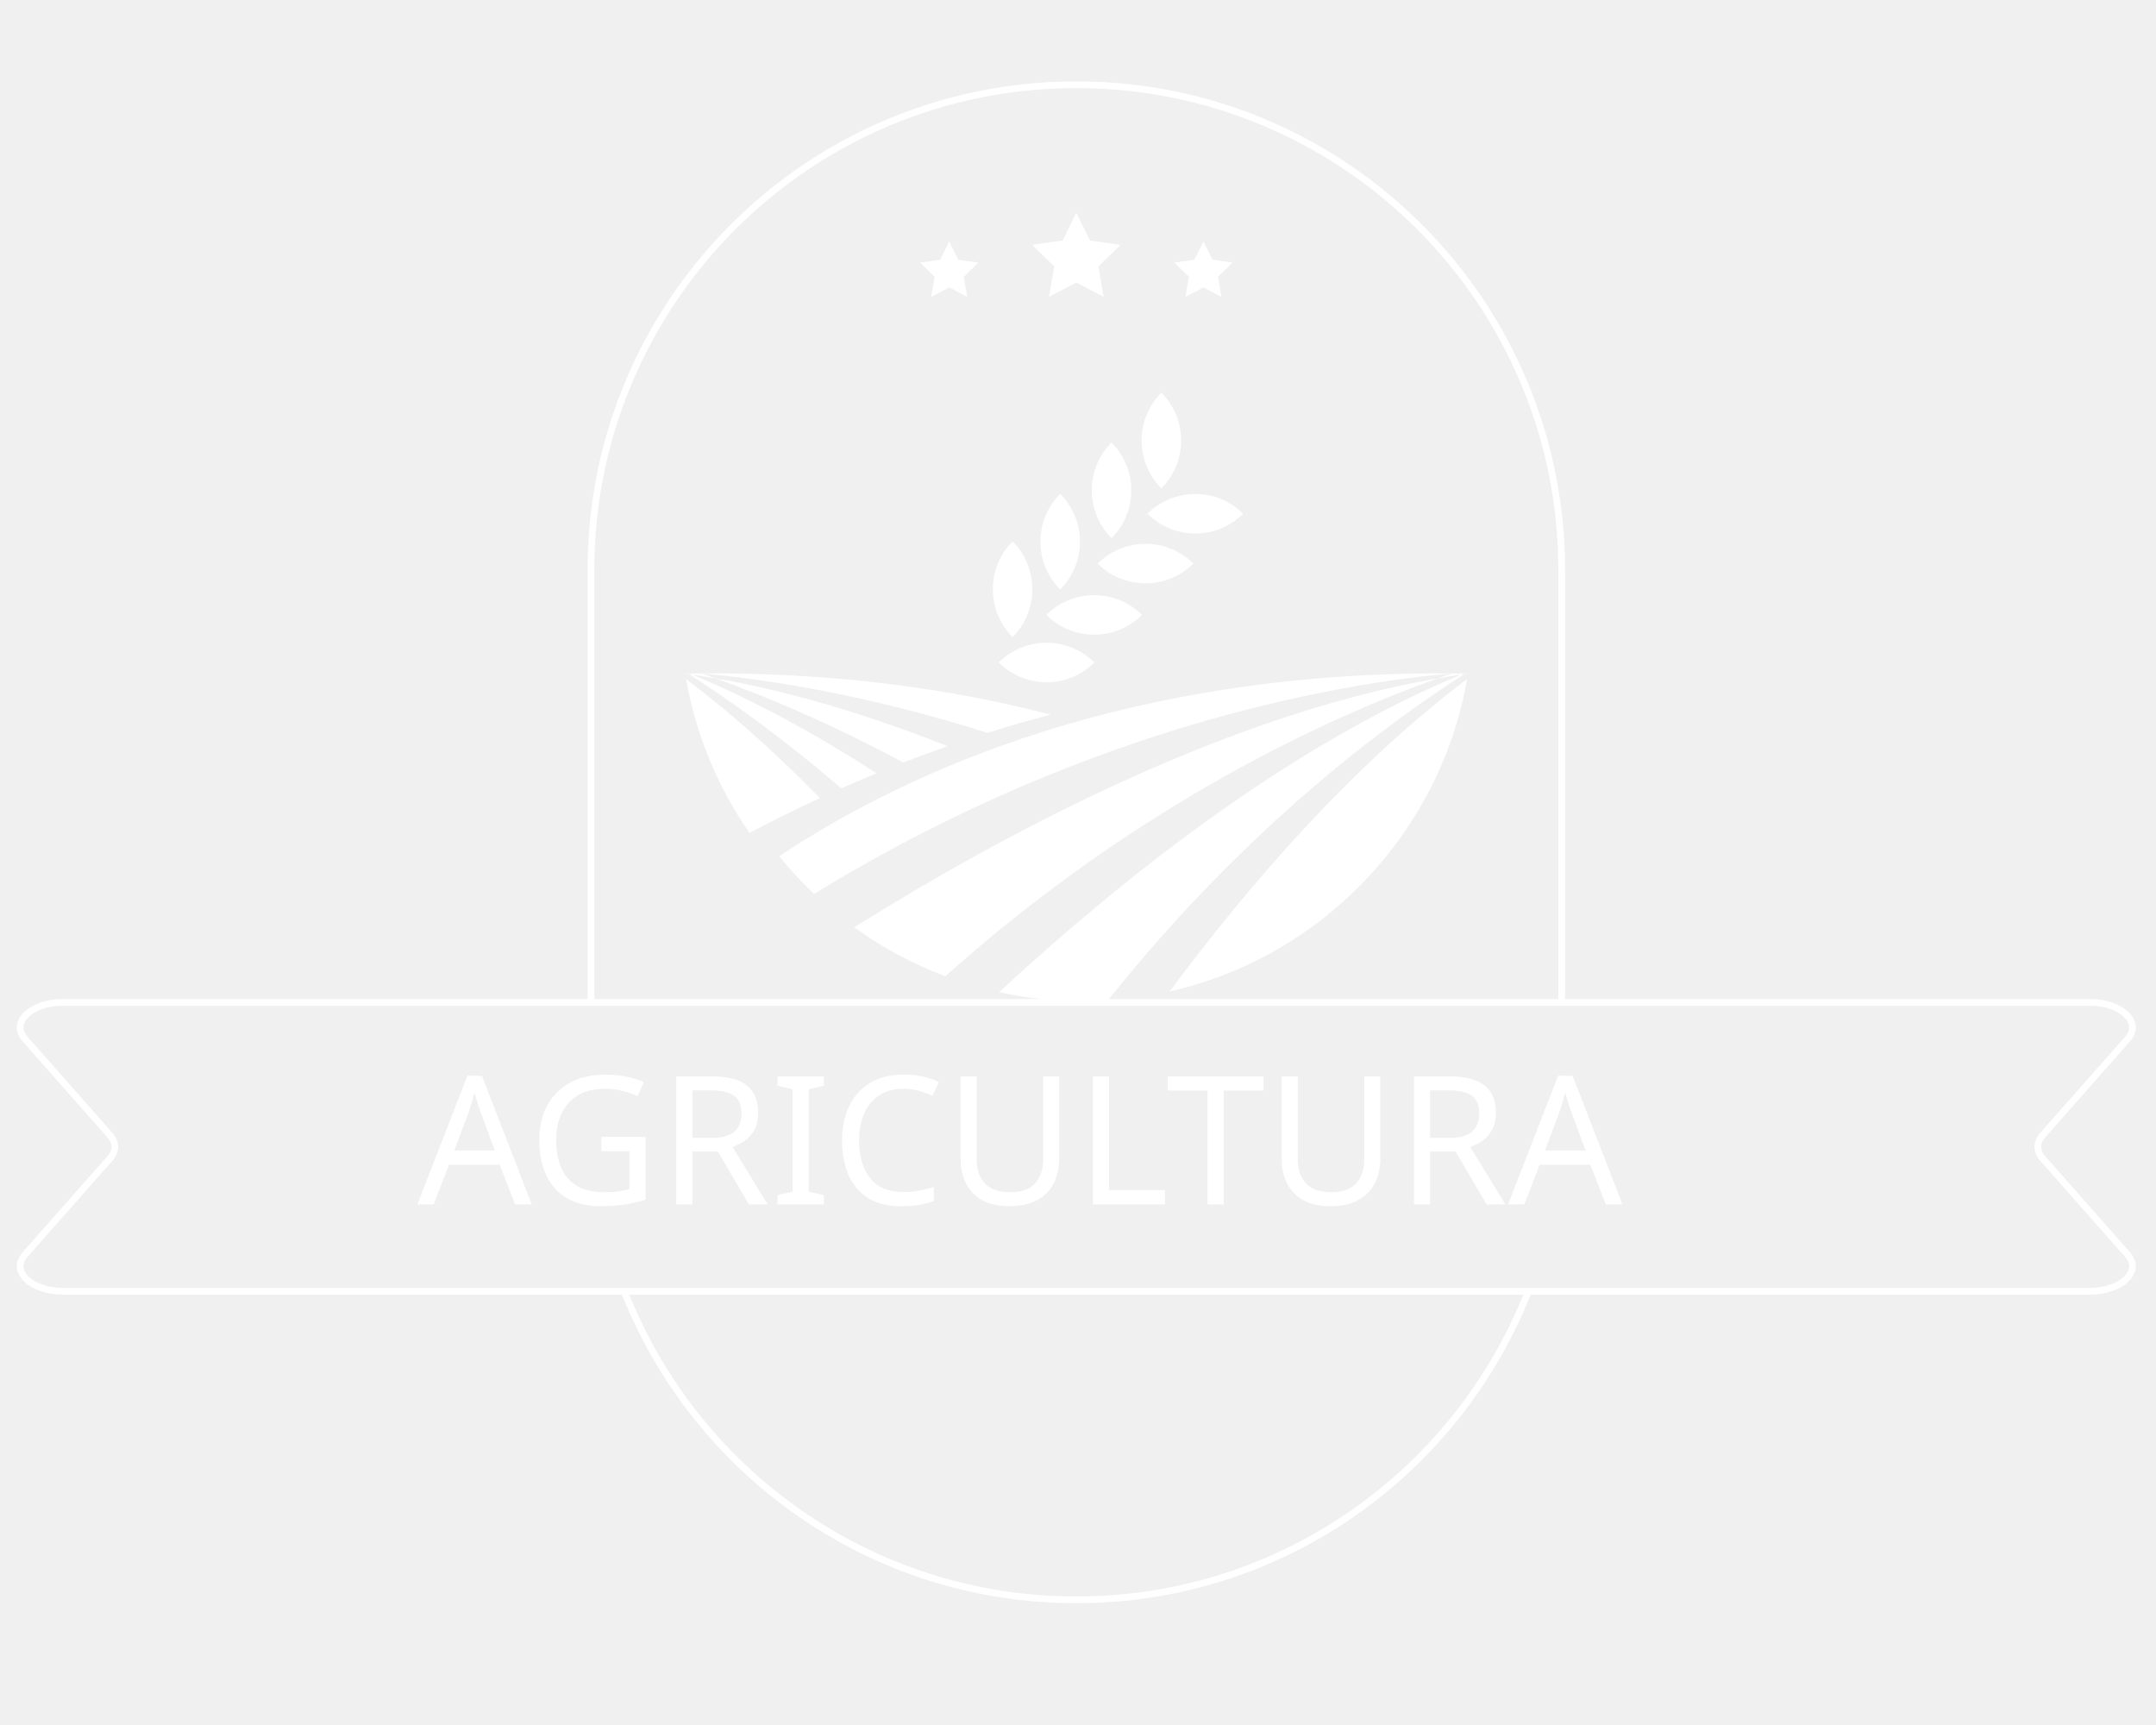
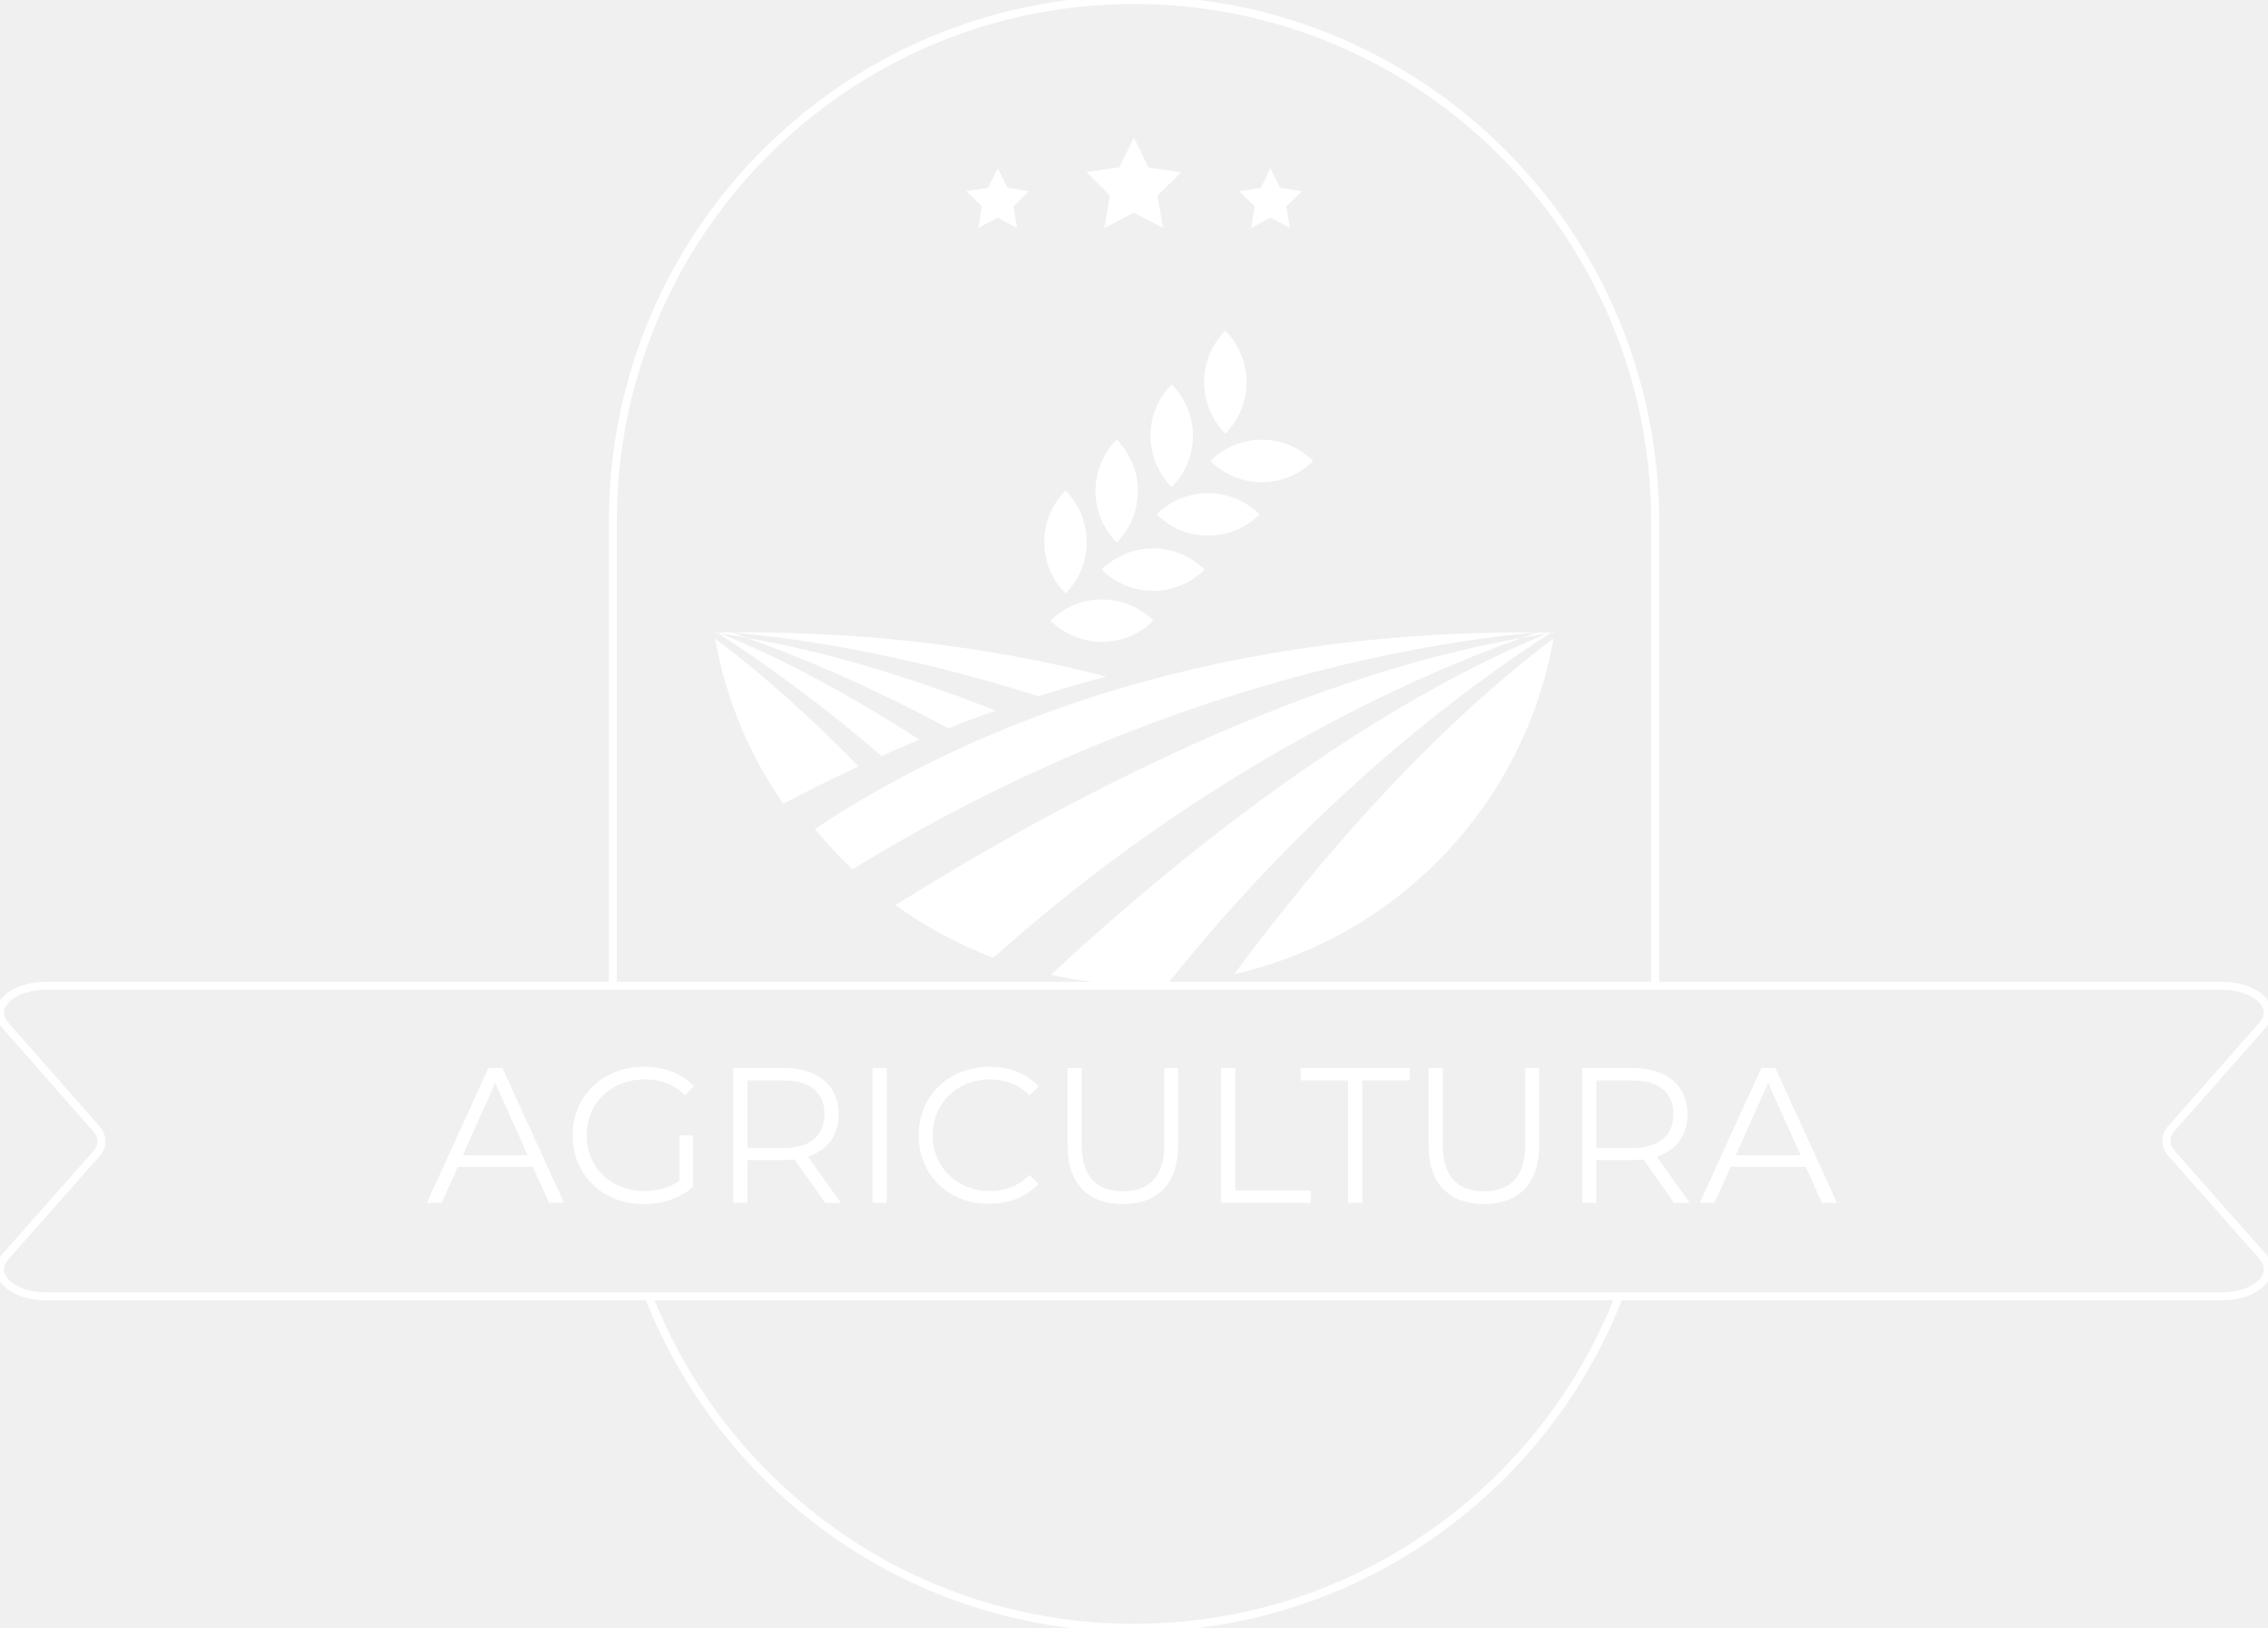
- <svg xmlns="http://www.w3.org/2000/svg" version="1.1" id="Layer_1" x="0px" y="0px" viewBox="0 0 1280 1024" style="enable-background:new 0 0 1280 1024;" xml:space="preserve">
+ <svg xmlns="http://www.w3.org/2000/svg" version="1.1" id="Layer_1" x="0px" y="0px" viewBox="0 0 1133.9 813.5" style="enable-background:new 0 0 1133.9 813.5;" xml:space="preserve">
  <style type="text/css">
	.st0{fill:#FFFFFF;}
	.st1{fill:none;stroke:#FFFFFF;stroke-width:4;stroke-miterlimit:10;}
- 	.st2{font-family:'Montserrat-Black';}
- 	.st3{font-size:106.434px;}
+ 	.st2{enable-background:new    ;}
</style>
  <g>
-     <path id="XMLID_150_" class="st0" d="M639,126.32l8.11,16.43l18.13,2.63l-13.12,12.79l3.1,18.06L639,167.7l-16.22,8.52l3.1-18.06   l-13.12-12.79l18.13-2.63L639,126.32z M709.12,154.16l-11.95,1.74l8.65,8.43l-2.04,11.9l10.69-5.62l10.69,5.62l-2.04-11.9   l8.65-8.43l-11.95-1.74l-5.35-10.83L709.12,154.16z M558.19,154.16l-11.95,1.74l8.65,8.43l-2.04,11.9l10.69-5.62l10.69,5.62   l-2.04-11.9l8.65-8.43l-11.95-1.74l-5.35-10.83L558.19,154.16z" />
-     <path id="XMLID_146_" class="st1" d="M1240.56,766.54H37.44c-19.05,0-31.33-11.86-22.56-21.79l50.42-57.1   c3.8-4.31,3.8-9.43,0-13.74l-50.42-57.1c-8.77-9.93,3.5-21.79,22.56-21.79h1203.11c19.05,0,31.33,11.86,22.56,21.79l-50.42,57.1   c-3.8,4.31-3.8,9.43,0,13.74l50.42,57.1C1271.88,754.69,1259.61,766.54,1240.56,766.54z" />
+     <path id="XMLID_150_" class="st0" d="M566.9,68.8l7.3,14.9l16.4,2.4l-11.9,11.6l2.8,16.3l-14.7-7.7l-14.7,7.7l2.8-16.3L543.2,86   l16.4-2.4L566.9,68.8z M630.3,93.9l-10.8,1.6l7.8,7.6l-1.8,10.8l9.7-5.1l9.7,5.1l-1.8-10.8l7.8-7.6L640,93.9l-4.8-9.8L630.3,93.9z    M493.9,93.9l-10.8,1.6l7.8,7.6l-1.8,10.8l9.7-5.1l9.7,5.1l-1.8-10.8l7.8-7.6l-10.8-1.6l-4.8-9.8L493.9,93.9z" />
+     <path id="XMLID_146_" class="st1" d="M1110.9,647.9H23c-17.2,0-28.3-10.7-20.4-19.7l45.6-51.6c3.4-3.9,3.4-8.5,0-12.4L2.6,512.4   c-7.9-9,3.2-19.7,20.4-19.7h1087.8c17.2,0,28.3,10.7,20.4,19.7l-45.6,51.6c-3.4,3.9-3.4,8.5,0,12.4l45.6,51.6   C1139.2,637.1,1128.1,647.9,1110.9,647.9z" />
    <g id="XMLID_137_">
-       <path id="XMLID_139_" class="st1" d="M927.17,595.03V338.47C927.17,179.32,798.15,50.3,639,50.3h0    c-159.15,0-288.17,129.02-288.17,288.17v256.56" />
-       <path id="XMLID_138_" class="st1" d="M370.65,766.54C412.64,873.75,516.92,949.7,639,949.7h0c122.08,0,226.36-75.96,268.35-183.16    " />
+       <path id="XMLID_139_" class="st1" d="M827.5,492.7V260.7C827.5,116.7,710.8,0,566.9,0l0,0C423,0,306.4,116.7,306.4,260.7v232.1" />
+       <path id="XMLID_138_" class="st1" d="M324.3,647.9c38,97,132.3,165.7,242.6,165.7l0,0c110.4,0,204.7-68.7,242.6-165.7" />
    </g>
    <g id="XMLID_202_">
-       <path id="XMLID_179_" class="st0" d="M867.33,400.5c0.56-0.23,1.12-0.48,1.68-0.71c-2.24-0.03-4.44-0.04-6.66-0.05    c-0.18,0.01-0.37,0.03-0.55,0.05c-2.64,0.9-5.41,1.87-8.3,2.9C858.12,401.89,862.73,401.17,867.33,400.5z" />
-       <path id="XMLID_178_" class="st0" d="M642.84,594.36c5.03,0,10-0.22,14.95-0.53c80.6-101.18,163.79-163.05,211.4-193.59    c-0.62,0.09-1.24,0.18-1.85,0.27c-104.29,43.28-204.34,123.75-274.19,188.48C609.15,592.49,625.78,594.36,642.84,594.36z" />
-       <path id="XMLID_176_" class="st0" d="M871.64,399.82c-0.6-0.01-1.19,0-1.79-0.01c-0.22,0.14-0.45,0.29-0.67,0.43    c0.81-0.11,1.63-0.25,2.44-0.36C871.63,399.86,871.64,399.84,871.64,399.82z" />
-       <path id="XMLID_175_" class="st0" d="M694.37,588.59c90.26-20.49,160.45-93.67,176.66-185.49    C802.92,454.41,742.16,524.31,694.37,588.59z" />
-       <path id="XMLID_171_" class="st0" d="M483.32,530.67C653.06,426.31,807.9,404.38,861.8,399.79c0.05-0.02,0.1-0.03,0.15-0.05    c-192.02-1.43-322.84,57.78-399.36,108.51C469,516.17,475.93,523.66,483.32,530.67z" />
-       <path id="XMLID_163_" class="st0" d="M561.19,579.53C677.74,475.38,792.52,424.47,853.5,402.7    c-128.84,22.36-263.37,95.74-346.32,147.78C523.68,562.42,541.82,572.23,561.19,579.53z" />
+       <path id="XMLID_179_" class="st0" d="M773.4,316.8c0.5-0.2,1-0.4,1.5-0.6c-2,0-4,0-6,0c-0.2,0-0.3,0-0.5,0    c-2.4,0.8-4.9,1.7-7.5,2.6C765.1,318,769.2,317.4,773.4,316.8z" />
+       <path id="XMLID_178_" class="st0" d="M570.4,492.1c4.5,0,9-0.2,13.5-0.5c72.9-91.5,148.1-147.5,191.1-175.1    c-0.6,0.1-1.1,0.2-1.7,0.2c-94.3,39.1-184.8,111.9-247.9,170.5C539.9,490.4,555,492.1,570.4,492.1z" />
+       <path id="XMLID_176_" class="st0" d="M777.3,316.2c-0.5,0-1.1,0-1.6,0c-0.2,0.1-0.4,0.3-0.6,0.4    C775.8,316.4,776.5,316.3,777.3,316.2C777.3,316.2,777.3,316.2,777.3,316.2z" />
+       <path id="XMLID_175_" class="st0" d="M617,486.9c81.6-18.5,145.1-84.7,159.7-167.8C715.1,365.5,660.2,428.8,617,486.9z" />
+       <path id="XMLID_171_" class="st0" d="M426.2,434.5c153.5-94.4,293.5-114.2,342.2-118.4c0,0,0.1,0,0.1,0    c-173.6-1.3-291.9,52.3-361.1,98.2C413.2,421.4,419.5,428.2,426.2,434.5z" />
+       <path id="XMLID_163_" class="st0" d="M496.6,478.7C602,384.5,705.7,338.5,760.9,318.8C644.4,339,522.7,405.4,447.7,452.4    C462.7,463.2,479.1,472.1,496.6,478.7z" />
    </g>
    <g id="XMLID_195_">
-       <path id="XMLID_162_" class="st0" d="M623.71,424.22c-58.97-15.27-127.89-25.07-207.31-24.48c0.05,0.02,0.1,0.03,0.15,0.05    c30.09,2.56,91.66,10.55,169.7,35.24C598.34,431.2,610.85,427.56,623.71,424.22z" />
-       <path id="XMLID_149_" class="st0" d="M416.54,399.79c-0.18-0.02-0.37-0.03-0.55-0.05c-2.22,0.02-4.43,0.02-6.66,0.05    c0.56,0.23,1.12,0.47,1.68,0.71c4.6,0.67,9.21,1.39,13.83,2.19C421.95,401.67,419.18,400.7,416.54,399.79z" />
-       <path id="XMLID_148_" class="st0" d="M408.49,399.81c-0.6,0.01-1.18,0-1.79,0.01c0,0.02,0.01,0.04,0.01,0.06    c0.81,0.11,1.63,0.24,2.44,0.36C408.93,400.09,408.71,399.95,408.49,399.81z" />
-       <path id="XMLID_110_" class="st0" d="M562.56,442.94c-44.89-17.73-91.66-32.26-137.72-40.25c27.69,9.89,66.48,25.81,111.47,49.96    C544.73,449.37,553.51,446.13,562.56,442.94z" />
-       <path id="XMLID_106_" class="st0" d="M486.77,473.75c-25.01-25.54-51.61-49.66-79.46-70.65c5.91,33.49,19.03,64.48,37.66,91.35    C455.99,488.59,470.11,481.44,486.77,473.75z" />
-       <path id="XMLID_105_" class="st0" d="M520.43,459.03c-35.13-22.66-72-43-109.43-58.53c-0.62-0.09-1.24-0.18-1.85-0.27    c23.16,14.85,54.74,37.15,90.34,67.74C506.15,465.03,513.15,462.04,520.43,459.03z" />
+       <path id="XMLID_162_" class="st0" d="M553.1,338.2c-53.3-13.8-115.6-22.7-187.4-22.1c0,0,0.1,0,0.1,0    c27.2,2.3,82.9,9.5,153.4,31.9C530.2,344.5,541.5,341.2,553.1,338.2z" />
+       <path id="XMLID_149_" class="st0" d="M365.8,316.1c-0.2,0-0.3,0-0.5,0c-2,0-4,0-6,0c0.5,0.2,1,0.4,1.5,0.6c4.2,0.6,8.3,1.3,12.5,2    C370.7,317.8,368.2,317,365.8,316.1z" />
+       <path id="XMLID_148_" class="st0" d="M358.5,316.1c-0.5,0-1.1,0-1.6,0c0,0,0,0,0,0.1c0.7,0.1,1.5,0.2,2.2,0.3    C358.9,316.4,358.7,316.3,358.5,316.1z" />
+       <path id="XMLID_110_" class="st0" d="M497.8,355.2c-40.6-16-82.9-29.2-124.5-36.4c25,8.9,60.1,23.3,100.8,45.2    C481.7,361,489.6,358,497.8,355.2z" />
+       <path id="XMLID_106_" class="st0" d="M429.3,383c-22.6-23.1-46.7-44.9-71.8-63.9c5.3,30.3,17.2,58.3,34.1,82.6    C401.5,396.5,414.2,390,429.3,383z" />
+       <path id="XMLID_105_" class="st0" d="M459.7,369.7c-31.8-20.5-65.1-38.9-98.9-52.9c-0.6-0.1-1.1-0.2-1.7-0.2    c20.9,13.4,49.5,33.6,81.7,61.3C446.8,375.1,453.1,372.4,459.7,369.7z" />
    </g>
    <g id="XMLID_182_">
      <g id="XMLID_190_">
-         <path id="XMLID_103_" class="st0" d="M601.17,321.39c-7.25,7.28-11.73,17.31-11.73,28.4c0,11.08,4.48,21.12,11.73,28.4     c7.25-7.28,11.73-17.31,11.73-28.4C612.9,338.71,608.42,328.67,601.17,321.39z" />
-         <path id="XMLID_102_" class="st0" d="M629.42,293.15c-7.25,7.28-11.73,17.31-11.73,28.4c0,11.08,4.48,21.12,11.73,28.4     c7.25-7.28,11.73-17.31,11.73-28.4C641.14,310.47,636.66,300.43,629.42,293.15z" />
-         <path id="XMLID_100_" class="st0" d="M659.9,262.67c-7.25,7.28-11.73,17.31-11.73,28.4c0,11.08,4.48,21.12,11.73,28.4     c7.25-7.28,11.73-17.31,11.73-28.4C671.63,279.98,667.15,269.95,659.9,262.67z" />
-         <path id="XMLID_97_" class="st0" d="M689.49,233.08c-7.25,7.28-11.73,17.31-11.73,28.4c0,11.08,4.48,21.12,11.73,28.4     c7.25-7.28,11.73-17.31,11.73-28.4C701.21,250.4,696.73,240.36,689.49,233.08z" />
+         <path id="XMLID_103_" class="st0" d="M532.7,245.2c-6.6,6.6-10.6,15.7-10.6,25.7c0,10,4.1,19.1,10.6,25.7     c6.6-6.6,10.6-15.7,10.6-25.7C543.3,260.9,539.3,251.8,532.7,245.2z" />
+         <path id="XMLID_102_" class="st0" d="M558.3,219.7c-6.6,6.6-10.6,15.7-10.6,25.7c0,10,4.1,19.1,10.6,25.7     c6.6-6.6,10.6-15.7,10.6-25.7C568.9,235.3,564.8,226.3,558.3,219.7z" />
+         <path id="XMLID_100_" class="st0" d="M585.8,192.1c-6.6,6.6-10.6,15.7-10.6,25.7c0,10,4.1,19.1,10.6,25.7     c6.6-6.6,10.6-15.7,10.6-25.7C596.4,207.8,592.4,198.7,585.8,192.1z" />
+         <path id="XMLID_97_" class="st0" d="M612.6,165.3C606,171.9,602,181,602,191c0,10,4.1,19.1,10.6,25.7     c6.6-6.6,10.6-15.7,10.6-25.7C623.2,181,619.1,171.9,612.6,165.3z" />
      </g>
      <g id="XMLID_185_">
-         <path id="XMLID_89_" class="st0" d="M649.74,393.27c-7.28,7.25-17.31,11.73-28.4,11.73s-21.12-4.48-28.4-11.73     c7.28-7.25,17.31-11.73,28.4-11.73S642.46,386.03,649.74,393.27z" />
-         <path id="XMLID_72_" class="st0" d="M677.99,365.03c-7.28,7.25-17.31,11.73-28.4,11.73s-21.12-4.48-28.4-11.73     c7.28-7.25,17.31-11.73,28.4-11.73S670.71,357.79,677.99,365.03z" />
-         <path id="XMLID_23_" class="st0" d="M708.47,334.55c-7.28,7.25-17.31,11.73-28.4,11.73s-21.12-4.48-28.4-11.73     c7.28-7.25,17.31-11.73,28.4-11.73S701.19,327.3,708.47,334.55z" />
-         <path id="XMLID_22_" class="st0" d="M738.05,304.96c-7.28,7.25-17.31,11.73-28.4,11.73s-21.12-4.48-28.4-11.73     c7.28-7.25,17.31-11.73,28.4-11.73S730.78,297.72,738.05,304.96z" />
+         <path id="XMLID_89_" class="st0" d="M576.6,310.2c-6.6,6.6-15.7,10.6-25.7,10.6c-10,0-19.1-4.1-25.7-10.6     c6.6-6.6,15.7-10.6,25.7-10.6C561,299.6,570.1,303.7,576.6,310.2z" />
+         <path id="XMLID_72_" class="st0" d="M602.2,284.7c-6.6,6.6-15.7,10.6-25.7,10.6c-10,0-19.1-4.1-25.7-10.6     c6.6-6.6,15.7-10.6,25.7-10.6C586.5,274.1,595.6,278.1,602.2,284.7z" />
+         <path id="XMLID_23_" class="st0" d="M629.7,257.1c-6.6,6.6-15.7,10.6-25.7,10.6c-10,0-19.1-4.1-25.7-10.6     c6.6-6.6,15.7-10.6,25.7-10.6C614.1,246.5,623.2,250.6,629.7,257.1z" />
+         <path id="XMLID_22_" class="st0" d="M656.5,230.4c-6.6,6.6-15.7,10.6-25.7,10.6c-10,0-19.1-4.1-25.7-10.6     c6.6-6.6,15.7-10.6,25.7-10.6C640.8,219.7,649.9,223.8,656.5,230.4z" />
      </g>
    </g>
-     <g id="XMLID_147_">
-       <text transform="matrix(1 0 0 1 247.7939 714.9629)" class="st0 st2 st3">AGRICULTURA</text>
+     <g class="st2">
+       <path class="st0" d="M266.4,583.2h-37.5l-8.1,18h-7.4l30.8-67.4h7l30.8,67.4h-7.5L266.4,583.2z M263.8,577.4l-16.2-36.2    l-16.2,36.2H263.8z" />
+       <path class="st0" d="M339.7,567.5h6.8v25.7c-6.4,5.7-15.4,8.6-24.7,8.6c-20.5,0-35.5-14.5-35.5-34.3c0-19.7,15-34.3,35.6-34.3    c10.2,0,19.1,3.3,25,9.7l-4.4,4.5c-5.7-5.6-12.4-7.9-20.3-7.9c-16.6,0-28.9,11.8-28.9,27.9c0,16,12.2,27.9,28.8,27.9    c6.4,0,12.4-1.4,17.6-5.2V567.5z" />
+       <path class="st0" d="M412.6,601.2l-15.4-21.7c-1.7,0.2-3.5,0.3-5.4,0.3h-18.1v21.4h-7.1v-67.4h25.2c17.1,0,27.5,8.7,27.5,23.1    c0,10.6-5.6,18-15.4,21.2l16.5,23.1H412.6z M412.2,556.9c0-10.8-7.1-16.9-20.6-16.9h-17.9v33.8h17.9    C405.1,573.8,412.2,567.5,412.2,556.9z" />
+       <path class="st0" d="M436.2,533.8h7.1v67.4h-7.1V533.8z" />
+       <path class="st0" d="M459.3,567.5c0-19.7,15-34.3,35.3-34.3c9.8,0,18.7,3.3,24.6,9.8l-4.5,4.5c-5.5-5.6-12.2-8-19.9-8    c-16.3,0-28.5,11.9-28.5,27.9c0,16,12.2,27.9,28.5,27.9c7.7,0,14.4-2.4,19.9-8.1l4.5,4.5c-6,6.5-14.8,9.9-24.7,9.9    C474.3,601.8,459.3,587.3,459.3,567.5z" />
+       <path class="st0" d="M533.7,572.4v-38.6h7.1v38.3c0,16,7.5,23.3,20.6,23.3c13.2,0,20.7-7.3,20.7-23.3v-38.3h6.9v38.6    c0,19.4-10.4,29.4-27.6,29.4C544.2,601.8,533.7,591.8,533.7,572.4z" />
+       <path class="st0" d="M610.5,533.8h7.1v61.2h37.7v6.2h-44.8V533.8z" />
+       <path class="st0" d="M674,540h-23.7v-6.2h54.5v6.2h-23.7v61.2H674V540z" />
+       <path class="st0" d="M714.2,572.4v-38.6h7.1v38.3c0,16,7.5,23.3,20.6,23.3c13.2,0,20.7-7.3,20.7-23.3v-38.3h6.9v38.6    c0,19.4-10.4,29.4-27.6,29.4C724.7,601.8,714.2,591.8,714.2,572.4z" />
+       <path class="st0" d="M837,601.2l-15.4-21.7c-1.7,0.2-3.5,0.3-5.4,0.3h-18.1v21.4H791v-67.4h25.2c17.1,0,27.5,8.7,27.5,23.1    c0,10.6-5.6,18-15.4,21.2l16.5,23.1H837z M836.6,556.9c0-10.8-7.1-16.9-20.6-16.9h-17.9v33.8H816    C829.5,573.8,836.6,567.5,836.6,556.9z" />
+       <path class="st0" d="M902.8,583.2h-37.5l-8.1,18h-7.4l30.8-67.4h7l30.8,67.4h-7.5L902.8,583.2z M900.2,577.4l-16.2-36.2    l-16.2,36.2H900.2z" />
    </g>
  </g>
</svg>
